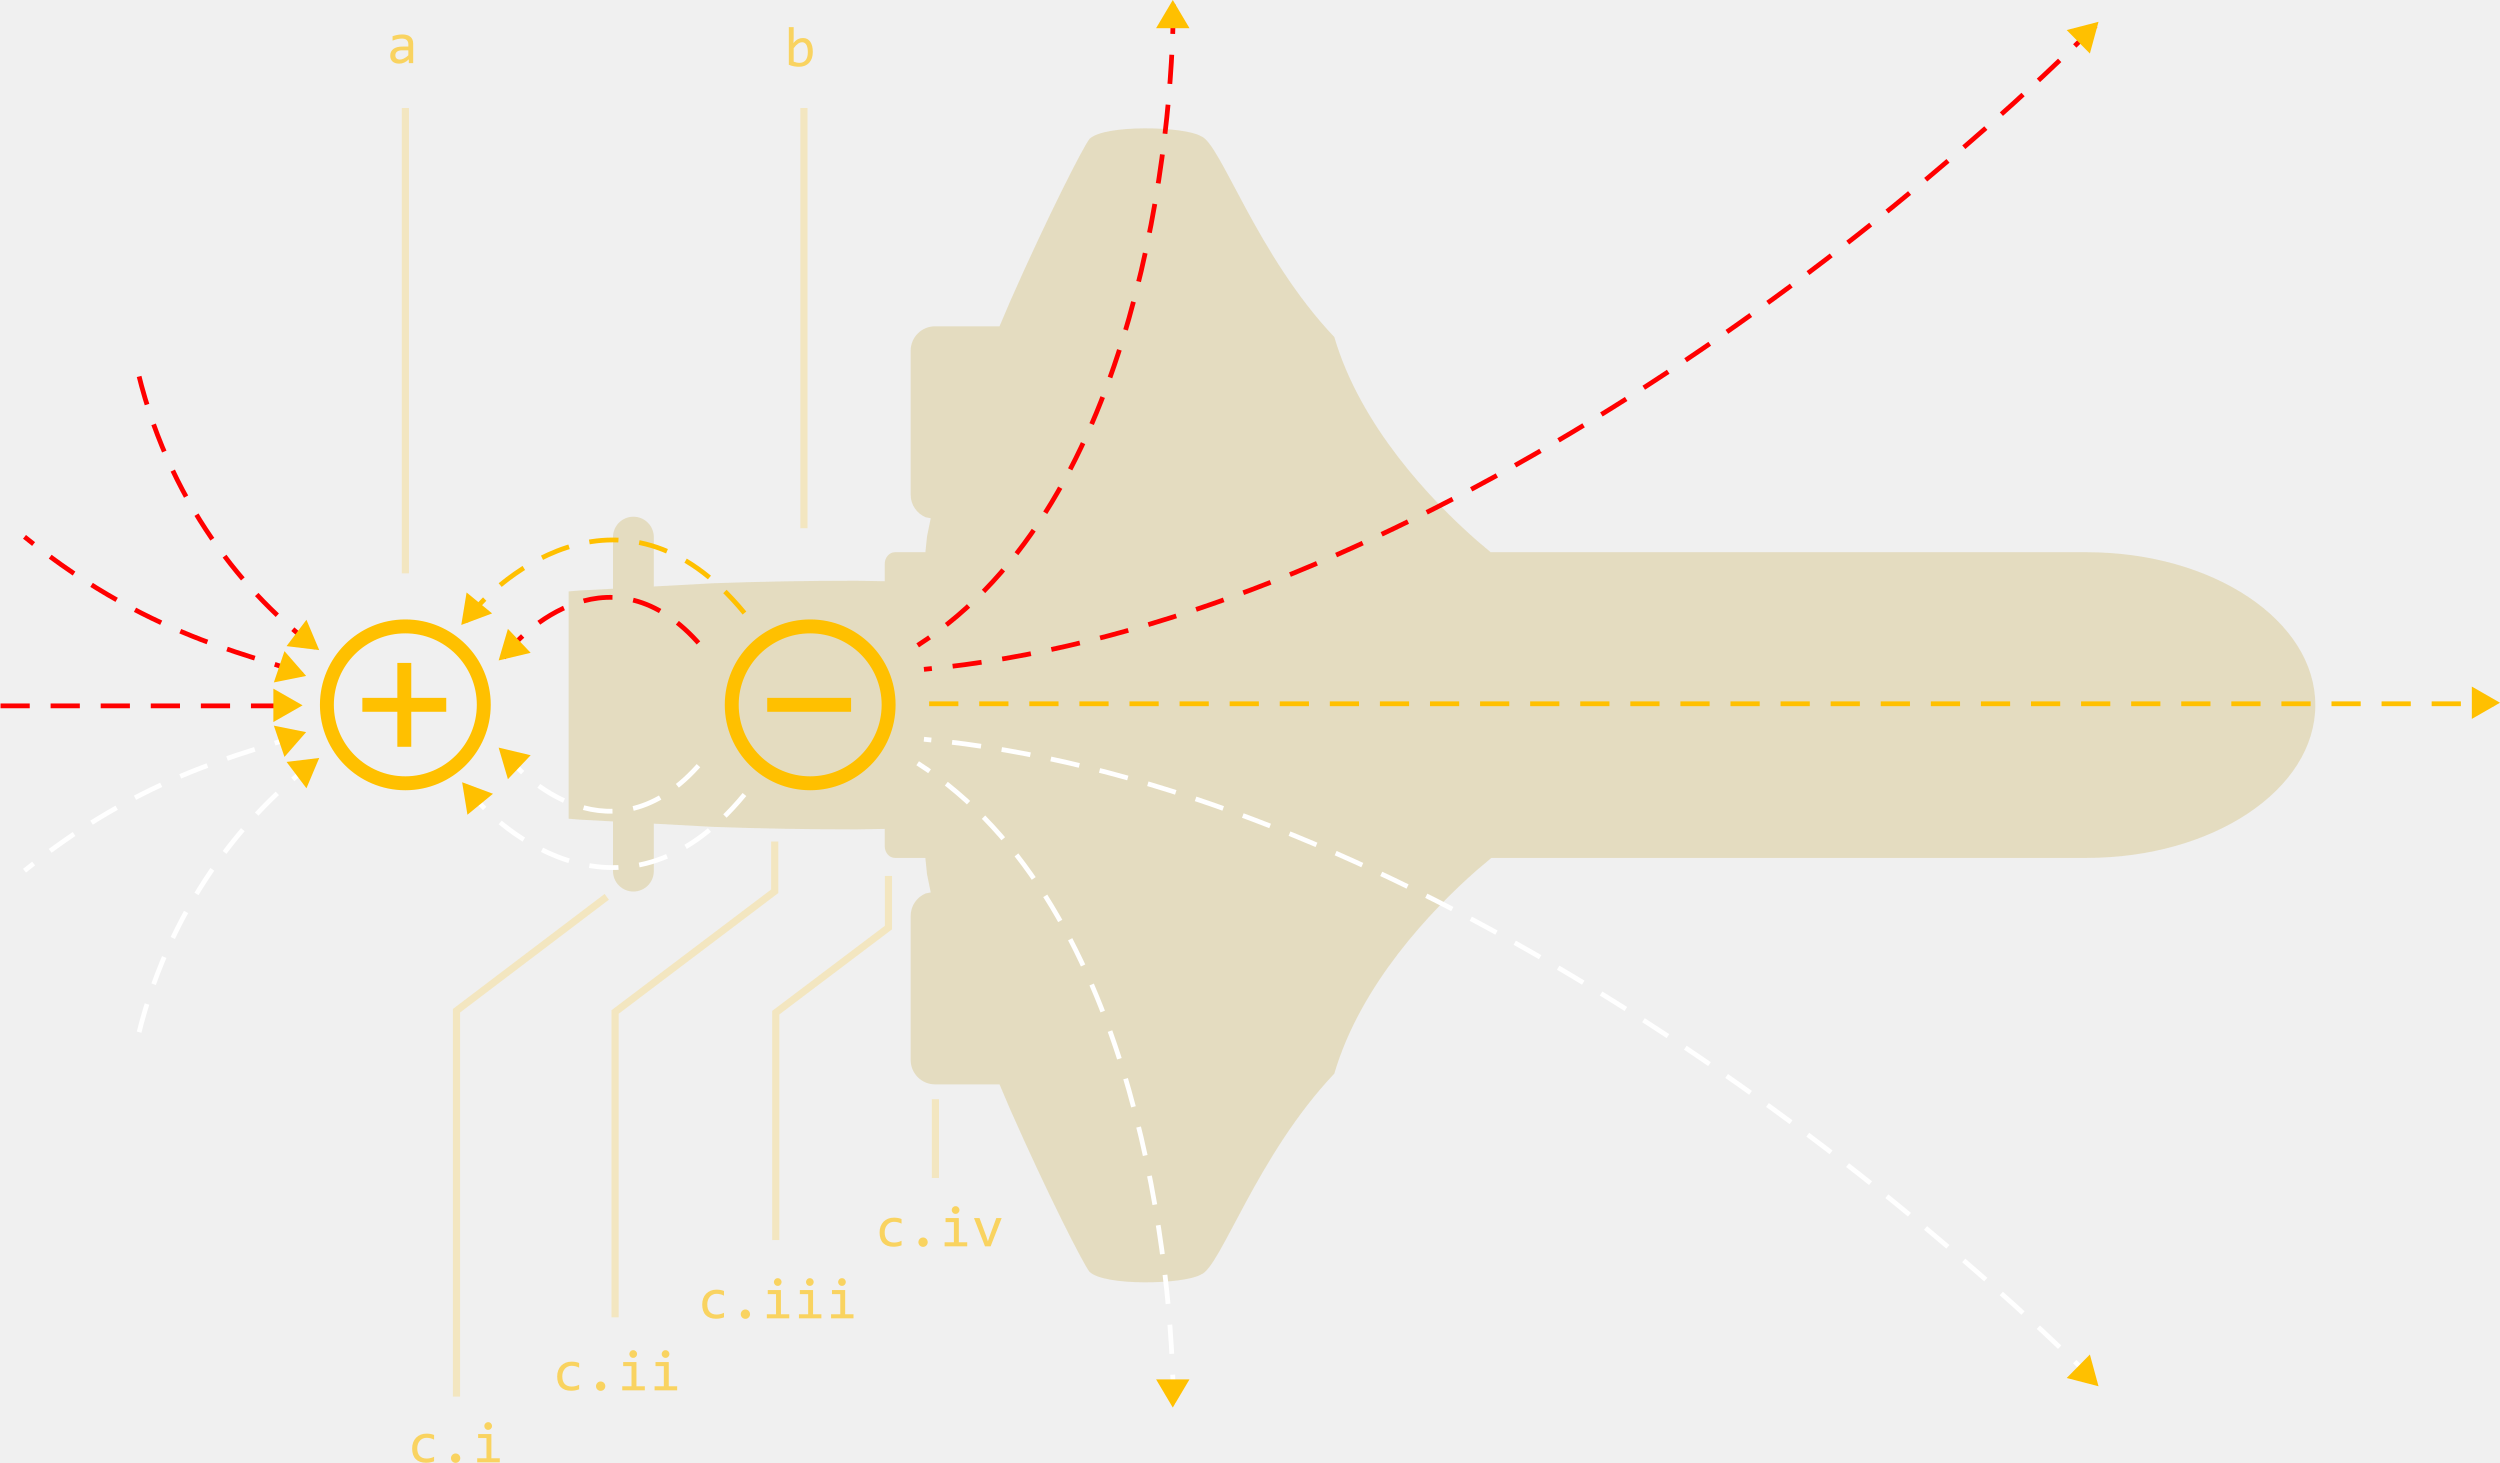
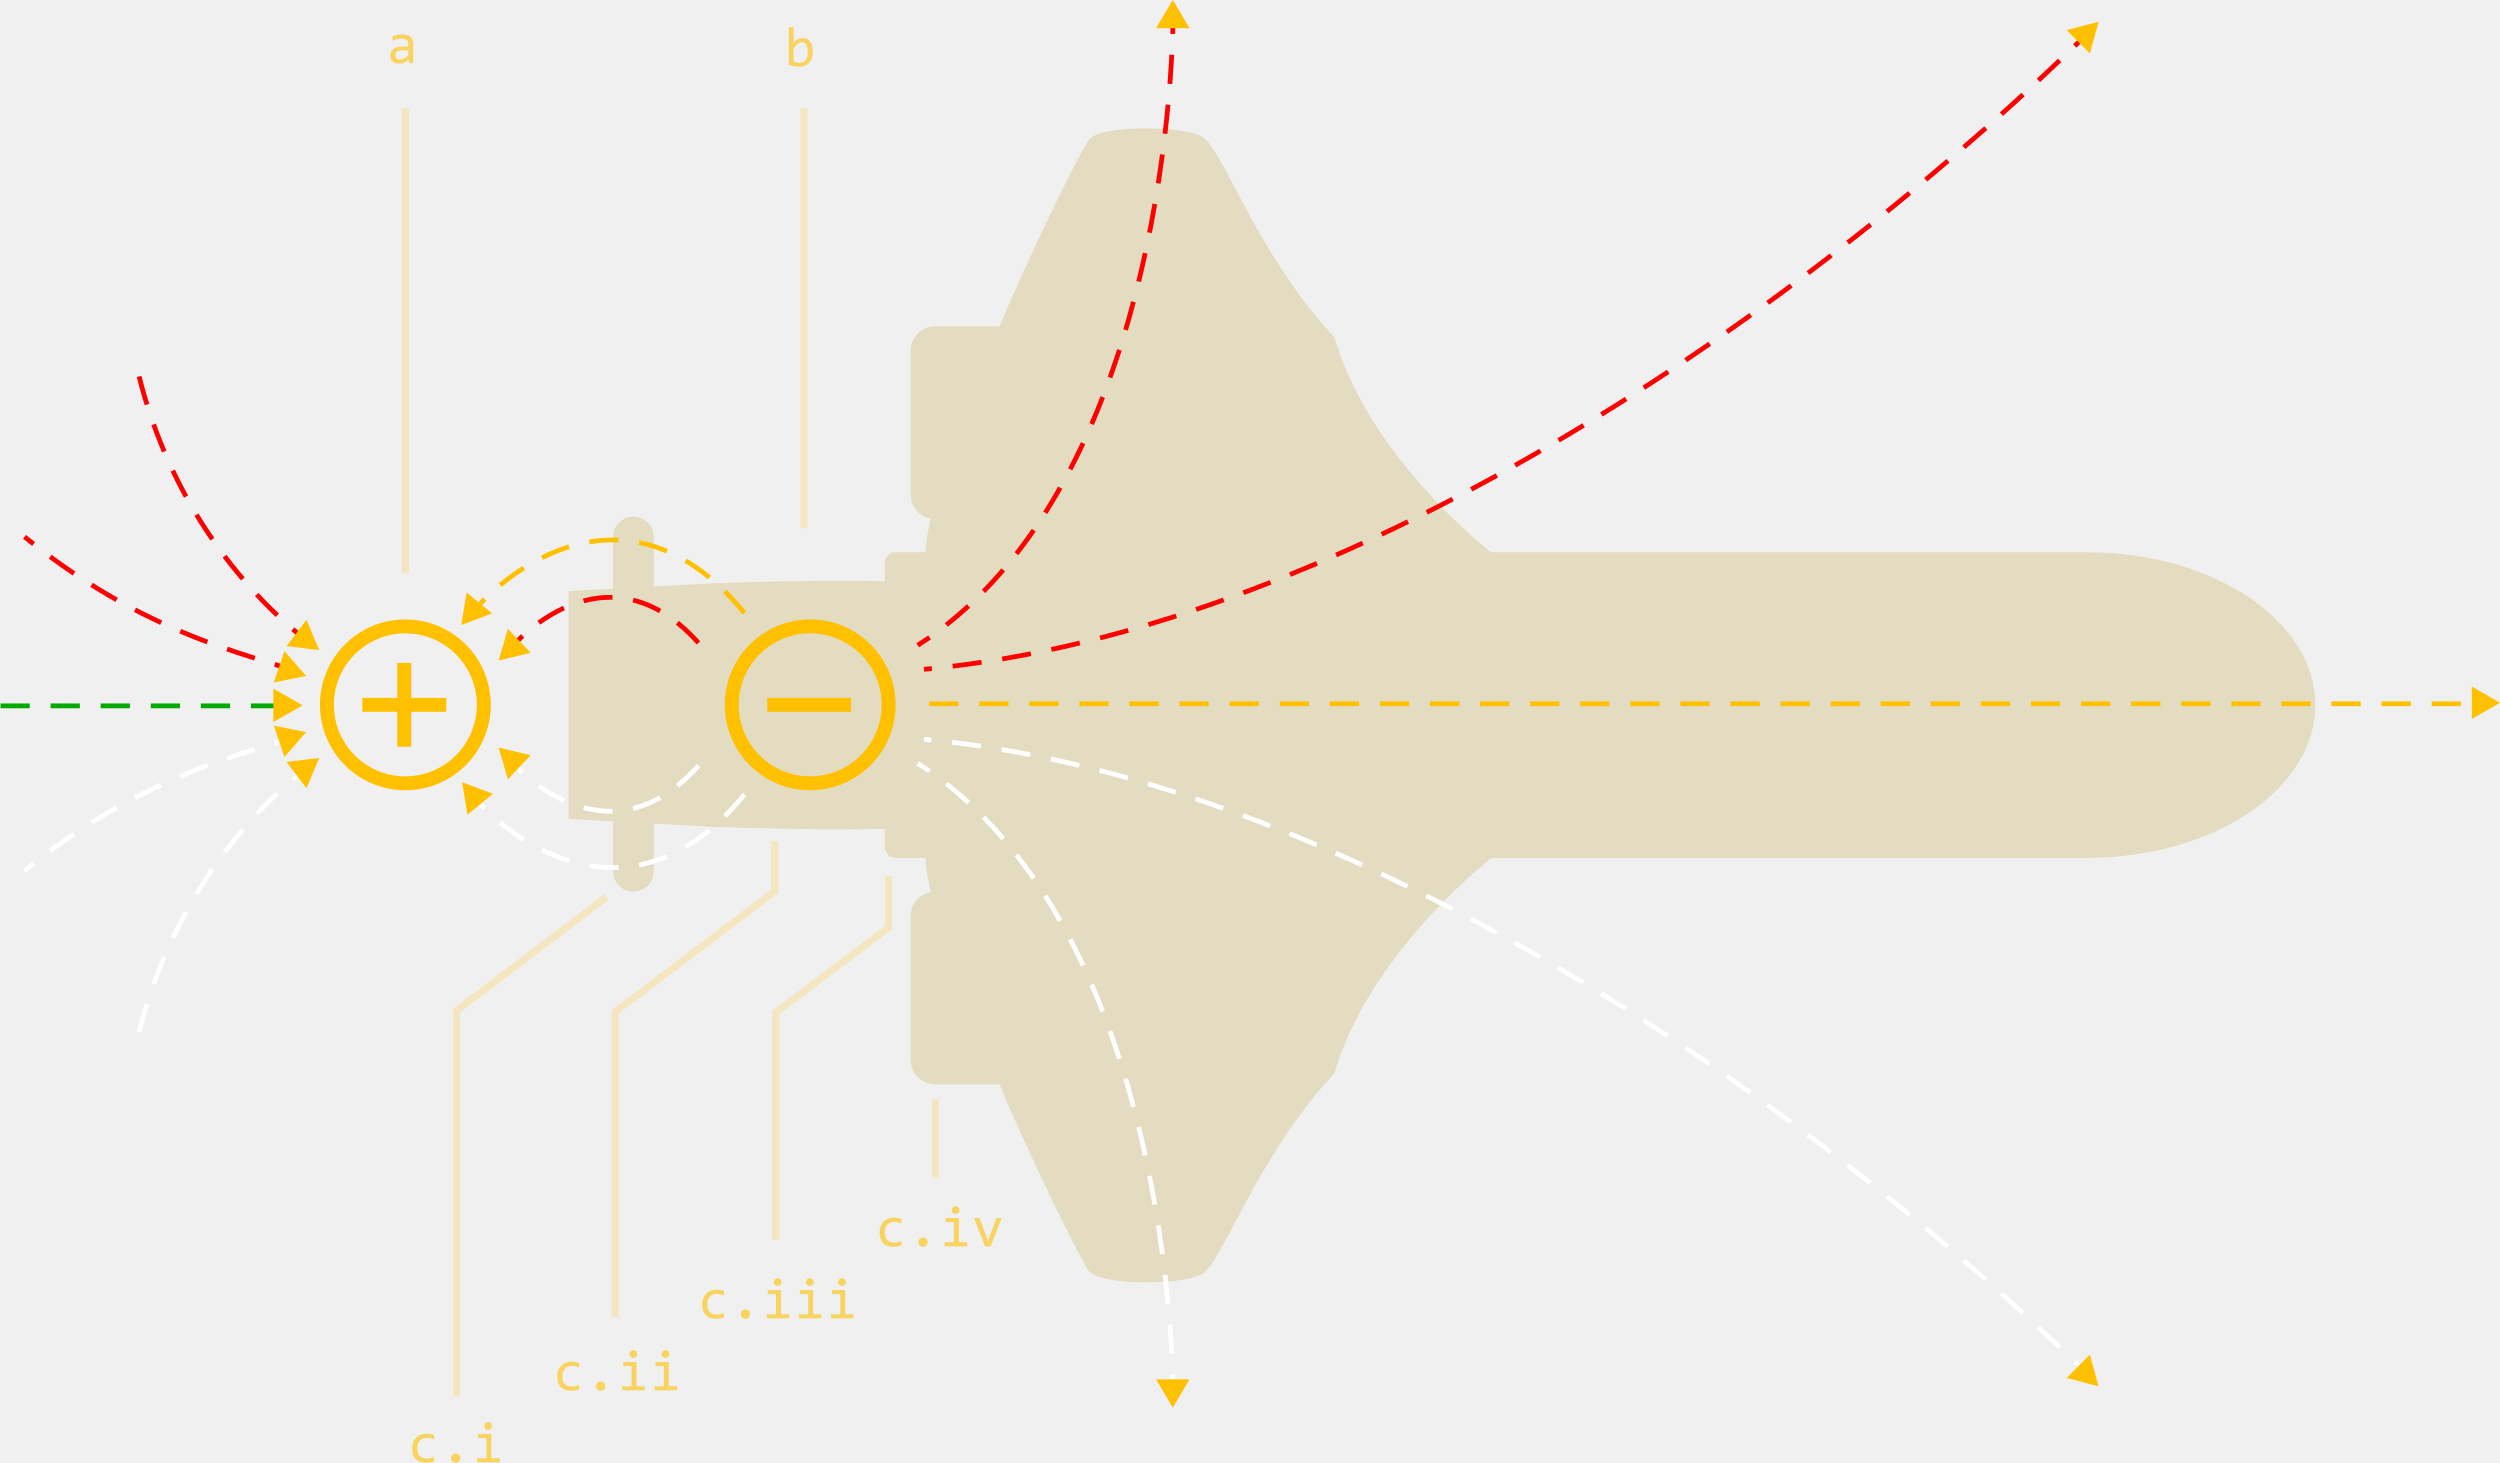
<svg xmlns="http://www.w3.org/2000/svg" width="2396" height="1402" xml:space="preserve" overflow="hidden">
  <style>
  .flux {
    stroke-dasharray: 28 20;
    animation: flux-move 6s linear infinite;
  }

  @keyframes flux-move {
    from { stroke-dashoffset: 0; }
    to   { stroke-dashoffset: -288; }
  }

    .reverse {
  animation-direction: reverse;
}
  
  </style>
  <defs>
    <clipPath id="clip0">
      <rect x="424" y="564" width="2396" height="1402" />
    </clipPath>
  </defs>
  <g clip-path="url(#clip0)" transform="translate(-424 -564)">
    <path d="M1167.5 1752.5 1167.5 1534.53 1275.5 1452.97 1275.5 1403.5" stroke="#FFC000" stroke-width="6.875" stroke-miterlimit="8" stroke-opacity="0.2" fill="none" fill-rule="evenodd" />
    <path d="M1013.5 1826.5 1013.5 1533.89 1166.5 1418.18 1166.5 1370.5" stroke="#FFC000" stroke-width="6.875" stroke-miterlimit="8" stroke-opacity="0.2" fill="none" fill-rule="evenodd" />
    <path d="M861.5 1902.5 861.5 1532.68 1005.5 1423.5" stroke="#FFC000" stroke-width="6.875" stroke-miterlimit="8" stroke-opacity="0.2" fill="none" fill-rule="evenodd" />
    <path d="M2643 1239.73C2643 1320.63 2544.92 1386.22 2423.94 1386.22L2423.86 1386.21 2423.82 1386.22 1853.31 1386.22 1839.43 1397.93C1795.42 1436.61 1727.78 1507.76 1702.82 1592.94 1628.37 1671.52 1593.75 1778.92 1575.06 1785.47 1566.92 1790.27 1543.7 1793.11 1520.76 1793 1497.82 1792.89 1475.17 1789.83 1468.16 1782.85 1462.19 1775.48 1427.7 1707.68 1392.49 1628.01L1381.94 1603.27 1320.17 1603.27C1307.25 1603.27 1296.78 1592.8 1296.78 1579.89L1296.78 1441.84C1296.78 1432.16 1302.67 1423.85 1311.06 1420.3L1316.02 1419.3 1312.47 1401.95 1310.85 1386.22 1281.69 1386.22C1276.29 1386.22 1271.92 1381.17 1271.92 1374.95L1271.92 1358.41 1244.58 1358.89C1197.55 1358.89 1151.65 1358.06 1107.31 1356.47L1050.61 1353.39 1050.61 1398.9C1050.61 1409.7 1041.85 1418.46 1031.05 1418.46 1020.25 1418.46 1011.49 1409.7 1011.49 1398.9L1011.49 1351.27 979.452 1349.53 969 1348.65 969 1130.82 979.452 1129.94 1011.49 1128.2 1011.49 1078.77C1011.49 1067.96 1020.25 1059.21 1031.05 1059.21 1041.85 1059.21 1050.61 1067.96 1050.61 1078.77L1050.61 1126.07 1107.31 1123C1151.65 1121.41 1197.55 1120.57 1244.58 1120.57L1271.92 1121.06 1271.92 1104.52C1271.92 1098.3 1276.29 1093.25 1281.69 1093.25L1310.9 1093.25 1312.47 1078.05 1316.02 1060.7 1311.06 1059.7C1302.67 1056.15 1296.78 1047.84 1296.78 1038.16L1296.78 900.11C1296.78 887.196 1307.25 876.728 1320.17 876.728L1381.94 876.728 1392.49 851.989C1427.7 772.319 1462.19 704.52 1468.16 697.153 1482.18 683.183 1558.78 684.929 1575.06 694.533 1593.75 701.082 1628.37 808.476 1702.82 887.057 1727.78 972.241 1795.42 1043.39 1839.43 1082.07L1852.68 1093.25 2423.82 1093.25 2423.86 1093.26 2423.94 1093.25C2544.92 1093.25 2643 1158.83 2643 1239.73Z" fill="#B88C00" fill-rule="evenodd" fill-opacity="0.2" />
    <path d="M812.5 667.5 812.5 1113.5" stroke="#FFC000" stroke-width="6.875" stroke-miterlimit="8" stroke-opacity="0.2" fill="none" fill-rule="evenodd" />
    <path d="M1194.5 667.5 1194.5 1070.26" stroke="#FFC000" stroke-width="6.875" stroke-miterlimit="8" stroke-opacity="0.2" fill="none" fill-rule="evenodd" />
    <path d="M0 0 0 75.47" stroke="#FFC000" stroke-width="6.875" stroke-miterlimit="8" stroke-opacity="0.2" fill="none" fill-rule="evenodd" transform="matrix(1 0 0 -1 1320.5 1692.97)" />
    <path d="M1192.73 604.48C1192.14 604.48 1191.54 604.573 1190.94 604.76 1190.33 604.947 1189.7 605.258 1189.05 605.693 1188.39 606.129 1187.71 606.707 1186.98 607.427 1186.26 608.147 1185.49 609.04 1184.66 610.107L1184.66 623.093C1185.58 623.449 1186.51 623.729 1187.45 623.933 1188.4 624.138 1189.3 624.24 1190.16 624.24 1191.23 624.24 1192.26 624.071 1193.23 623.733 1194.2 623.396 1195.06 622.831 1195.8 622.04 1196.54 621.249 1197.13 620.2 1197.57 618.893 1198.01 617.587 1198.23 615.964 1198.23 614.027 1198.23 612.622 1198.13 611.333 1197.92 610.16 1197.71 608.987 1197.39 607.982 1196.94 607.147 1196.5 606.311 1195.92 605.658 1195.23 605.187 1194.53 604.716 1193.7 604.48 1192.73 604.48ZM1180 590 1184.66 590 1184.66 600.373 1184.45 605.333C1185.79 603.538 1187.22 602.271 1188.75 601.534 1190.28 600.796 1191.92 600.427 1193.67 600.427 1195.21 600.427 1196.56 600.747 1197.72 601.387 1198.88 602.027 1199.85 602.929 1200.64 604.093 1201.43 605.258 1202.02 606.662 1202.41 608.307 1202.8 609.951 1203 611.787 1203 613.813 1203 616.035 1202.69 618.022 1202.08 619.773 1201.46 621.524 1200.58 623.009 1199.45 624.227 1198.31 625.444 1196.93 626.378 1195.31 627.026 1193.68 627.675 1191.85 628 1189.81 628 1188.22 628 1186.59 627.849 1184.93 627.547 1183.27 627.244 1181.63 626.764 1180 626.107Z" fill="#FFC000" fill-rule="evenodd" fill-opacity="0.6" />
    <path d="M809.478 612.212C808.327 612.212 807.335 612.328 806.502 612.562 805.67 612.795 804.988 613.127 804.456 613.558 803.925 613.989 803.531 614.505 803.274 615.106 803.017 615.707 802.889 616.385 802.889 617.138 802.889 617.659 802.969 618.157 803.128 618.633 803.287 619.108 803.544 619.53 803.898 619.898 804.253 620.266 804.713 620.558 805.28 620.773 805.847 620.988 806.538 621.096 807.353 621.096 808.415 621.096 809.633 620.769 811.006 620.114 812.379 619.458 813.827 618.422 815.35 617.004L815.35 612.212ZM809.584 597C811.196 597 812.649 597.18 813.942 597.539 815.235 597.898 816.329 598.445 817.223 599.181 818.118 599.917 818.804 600.841 819.282 601.954 819.761 603.067 820 604.377 820 605.885L820 624.516 815.855 624.516 815.749 620.881C814.296 622.335 812.822 623.385 811.325 624.031 809.828 624.677 808.256 625 806.608 625 805.085 625 803.783 624.802 802.703 624.408 801.622 624.013 800.732 623.47 800.033 622.779 799.333 622.088 798.819 621.276 798.491 620.342 798.164 619.409 798 618.395 798 617.3 798 614.59 798.996 612.467 800.989 610.933 802.982 609.398 805.926 608.631 809.823 608.631L815.35 608.631 815.35 606.262C815.35 604.664 814.845 603.385 813.836 602.425 812.826 601.465 811.285 600.985 809.212 600.985 807.707 600.985 806.223 601.155 804.762 601.497 803.301 601.837 801.791 602.322 800.232 602.95L800.232 598.723C800.816 598.508 801.467 598.297 802.185 598.091 802.902 597.884 803.659 597.7 804.456 597.539 805.253 597.377 806.086 597.247 806.954 597.148 807.822 597.05 808.699 597 809.584 597Z" fill="#FFC000" fill-rule="evenodd" fill-opacity="0.6" />
    <path d="M860.664 1957C861.274 1957 861.852 1957.12 862.399 1957.35 862.946 1957.59 863.421 1957.91 863.824 1958.32 864.228 1958.74 864.546 1959.22 864.779 1959.77 865.012 1960.32 865.129 1960.91 865.129 1961.54 865.129 1962.15 865.012 1962.73 864.779 1963.27 864.546 1963.81 864.228 1964.28 863.824 1964.69 863.421 1965.09 862.946 1965.41 862.399 1965.65 861.852 1965.88 861.274 1966 860.664 1966 860.036 1966 859.453 1965.88 858.915 1965.65 858.378 1965.41 857.907 1965.09 857.503 1964.69 857.1 1964.28 856.782 1963.81 856.549 1963.27 856.315 1962.73 856.199 1962.15 856.199 1961.54 856.199 1960.91 856.315 1960.32 856.549 1959.77 856.782 1959.22 857.1 1958.74 857.503 1958.32 857.907 1957.91 858.378 1957.59 858.915 1957.35 859.453 1957.12 860.036 1957 860.664 1957ZM882.235 1938.38 894.958 1938.38 894.958 1961.59 903 1961.59 903 1965.51 881.348 1965.51 881.348 1961.59 890.224 1961.59 890.224 1942.27 882.235 1942.27ZM832.61 1938C834.009 1938 835.318 1938.1 836.537 1938.3 837.756 1938.5 838.922 1938.82 840.034 1939.27L840.034 1943.76C838.868 1943.14 837.68 1942.7 836.47 1942.42 835.259 1942.14 834.009 1942 832.718 1942 831.516 1942 830.382 1942.23 829.315 1942.69 828.248 1943.15 827.311 1943.81 826.504 1944.68 825.698 1945.54 825.061 1946.59 824.595 1947.84 824.128 1949.08 823.895 1950.49 823.895 1952.05 823.895 1955.33 824.689 1957.79 826.276 1959.42 827.863 1961.05 830.064 1961.86 832.879 1961.86 834.152 1961.86 835.385 1961.72 836.577 1961.43 837.77 1961.14 838.922 1960.71 840.034 1960.14L840.034 1964.51C838.814 1964.98 837.564 1965.33 836.282 1965.55 835 1965.78 833.677 1965.89 832.314 1965.89 828.046 1965.89 824.761 1964.73 822.456 1962.41 820.152 1960.08 819 1956.68 819 1952.22 819 1950.07 819.332 1948.13 819.995 1946.38 820.659 1944.63 821.591 1943.14 822.793 1941.89 823.994 1940.65 825.429 1939.69 827.096 1939.01 828.764 1938.34 830.602 1938 832.61 1938ZM891.864 1927C892.385 1927 892.869 1927.09 893.317 1927.28 893.765 1927.47 894.155 1927.74 894.487 1928.08 894.819 1928.42 895.079 1928.82 895.267 1929.26 895.455 1929.7 895.549 1930.18 895.549 1930.7 895.549 1931.21 895.455 1931.68 895.267 1932.14 895.079 1932.59 894.819 1932.98 894.487 1933.32 894.155 1933.67 893.765 1933.93 893.317 1934.12 892.869 1934.31 892.385 1934.41 891.864 1934.41 891.345 1934.41 890.86 1934.31 890.412 1934.12 889.964 1933.93 889.574 1933.67 889.242 1933.32 888.91 1932.98 888.65 1932.59 888.462 1932.14 888.274 1931.68 888.18 1931.21 888.18 1930.7 888.18 1930.18 888.274 1929.7 888.462 1929.26 888.65 1928.82 888.91 1928.42 889.242 1928.08 889.574 1927.74 889.964 1927.47 890.412 1927.28 890.86 1927.09 891.345 1927 891.864 1927Z" fill="#FFC000" fill-rule="evenodd" fill-opacity="0.6" />
    <path d="M999.669 1888C1000.28 1888 1000.86 1888.12 1001.4 1888.35 1001.95 1888.59 1002.43 1888.91 1002.83 1889.32 1003.23 1889.74 1003.55 1890.22 1003.78 1890.77 1004.02 1891.32 1004.13 1891.91 1004.13 1892.54 1004.13 1893.15 1004.02 1893.73 1003.78 1894.27 1003.55 1894.81 1003.23 1895.28 1002.83 1895.69 1002.43 1896.09 1001.95 1896.41 1001.4 1896.65 1000.86 1896.88 1000.28 1897 999.669 1897 999.041 1897 998.459 1896.88 997.921 1896.65 997.382 1896.41 996.912 1896.09 996.508 1895.69 996.105 1895.28 995.786 1894.81 995.553 1894.27 995.32 1893.73 995.204 1893.15 995.204 1892.54 995.204 1891.91 995.32 1891.32 995.553 1890.77 995.786 1890.22 996.105 1889.74 996.508 1889.32 996.912 1888.91 997.382 1888.59 997.921 1888.35 998.459 1888.12 999.041 1888 999.669 1888ZM1052.23 1869.38 1064.96 1869.38 1064.96 1892.59 1073 1892.59 1073 1896.51 1051.35 1896.51 1051.35 1892.59 1060.22 1892.59 1060.22 1873.27 1052.23 1873.27ZM1021.24 1869.38 1033.97 1869.38 1033.97 1892.59 1042.01 1892.59 1042.01 1896.51 1020.36 1896.51 1020.36 1892.59 1029.23 1892.59 1029.23 1873.27 1021.24 1873.27ZM971.612 1869C973.011 1869 974.32 1869.1 975.539 1869.3 976.759 1869.5 977.924 1869.82 979.036 1870.27L979.036 1874.76C977.871 1874.14 976.683 1873.7 975.472 1873.42 974.261 1873.14 973.011 1873 971.719 1873 970.518 1873 969.384 1873.23 968.316 1873.69 967.249 1874.15 966.312 1874.81 965.505 1875.68 964.698 1876.54 964.062 1877.59 963.595 1878.84 963.129 1880.08 962.896 1881.49 962.896 1883.05 962.896 1886.33 963.69 1888.79 965.277 1890.42 966.864 1892.05 969.065 1892.87 971.881 1892.87 973.154 1892.87 974.387 1892.72 975.58 1892.43 976.772 1892.14 977.924 1891.71 979.036 1891.14L979.036 1895.51C977.817 1895.98 976.566 1896.33 975.284 1896.55 974.001 1896.78 972.679 1896.89 971.316 1896.89 967.048 1896.89 963.761 1895.73 961.457 1893.41 959.152 1891.08 958 1887.68 958 1883.22 958 1881.07 958.332 1879.13 958.995 1877.38 959.659 1875.63 960.592 1874.14 961.793 1872.89 962.995 1871.65 964.429 1870.69 966.097 1870.01 967.765 1869.34 969.603 1869 971.612 1869ZM1061.86 1858C1062.38 1858 1062.87 1858.09 1063.32 1858.28 1063.76 1858.47 1064.15 1858.74 1064.49 1859.08 1064.82 1859.42 1065.08 1859.82 1065.27 1860.26 1065.45 1860.7 1065.55 1861.18 1065.55 1861.7 1065.55 1862.21 1065.45 1862.68 1065.27 1863.13 1065.08 1863.59 1064.82 1863.98 1064.49 1864.32 1064.15 1864.67 1063.76 1864.93 1063.32 1865.12 1062.87 1865.31 1062.38 1865.41 1061.86 1865.41 1061.34 1865.41 1060.86 1865.31 1060.41 1865.12 1059.96 1864.93 1059.57 1864.67 1059.24 1864.32 1058.91 1863.98 1058.65 1863.59 1058.46 1863.13 1058.27 1862.68 1058.18 1862.21 1058.18 1861.7 1058.18 1861.18 1058.27 1860.7 1058.46 1860.26 1058.65 1859.82 1058.91 1859.42 1059.24 1859.08 1059.57 1858.74 1059.96 1858.47 1060.41 1858.28 1060.86 1858.09 1061.34 1858 1061.86 1858ZM1030.87 1858C1031.39 1858 1031.88 1858.09 1032.33 1858.28 1032.77 1858.47 1033.16 1858.74 1033.5 1859.08 1033.83 1859.42 1034.09 1859.82 1034.28 1860.26 1034.46 1860.7 1034.56 1861.18 1034.56 1861.7 1034.56 1862.21 1034.46 1862.68 1034.28 1863.13 1034.09 1863.59 1033.83 1863.98 1033.5 1864.32 1033.16 1864.67 1032.77 1864.93 1032.33 1865.12 1031.88 1865.31 1031.39 1865.41 1030.87 1865.41 1030.35 1865.41 1029.87 1865.31 1029.42 1865.12 1028.97 1864.93 1028.58 1864.67 1028.25 1864.32 1027.92 1863.98 1027.66 1863.59 1027.47 1863.13 1027.28 1862.68 1027.19 1862.21 1027.19 1861.7 1027.19 1861.18 1027.28 1860.7 1027.47 1860.26 1027.66 1859.82 1027.92 1859.42 1028.25 1859.08 1028.58 1858.74 1028.97 1858.47 1029.42 1858.28 1029.87 1858.09 1030.35 1858 1030.87 1858Z" fill="#FFC000" fill-rule="evenodd" fill-opacity="0.6" />
    <path d="M1138.39 1819C1138.99 1819 1139.57 1819.12 1140.11 1819.35 1140.65 1819.59 1141.13 1819.91 1141.53 1820.32 1141.93 1820.74 1142.24 1821.22 1142.47 1821.77 1142.71 1822.32 1142.82 1822.91 1142.82 1823.54 1142.82 1824.15 1142.71 1824.73 1142.47 1825.27 1142.24 1825.81 1141.93 1826.28 1141.53 1826.69 1141.13 1827.09 1140.65 1827.41 1140.11 1827.65 1139.57 1827.88 1138.99 1828 1138.39 1828 1137.76 1828 1137.18 1827.88 1136.65 1827.65 1136.12 1827.41 1135.65 1827.09 1135.25 1826.69 1134.85 1826.28 1134.53 1825.81 1134.3 1825.27 1134.07 1824.73 1133.95 1824.15 1133.95 1823.54 1133.95 1822.91 1134.07 1822.32 1134.3 1821.77 1134.53 1821.22 1134.85 1820.74 1135.25 1820.32 1135.65 1819.91 1136.12 1819.59 1136.65 1819.35 1137.18 1819.12 1137.76 1819 1138.39 1819ZM1221.37 1800.38 1234.01 1800.38 1234.01 1823.59 1242 1823.59 1242 1827.51 1220.49 1827.51 1220.49 1823.59 1229.31 1823.59 1229.31 1804.27 1221.37 1804.27ZM1190.59 1800.38 1203.23 1800.38 1203.23 1823.59 1211.22 1823.59 1211.22 1827.51 1189.71 1827.51 1189.71 1823.59 1198.53 1823.59 1198.53 1804.27 1190.59 1804.27ZM1159.81 1800.38 1172.45 1800.38 1172.45 1823.59 1180.44 1823.59 1180.44 1827.51 1158.93 1827.51 1158.93 1823.59 1167.75 1823.59 1167.75 1804.27 1159.81 1804.27ZM1110.52 1800C1111.91 1800 1113.21 1800.1 1114.42 1800.3 1115.63 1800.5 1116.79 1800.82 1117.89 1801.27L1117.89 1805.76C1116.74 1805.14 1115.56 1804.7 1114.35 1804.42 1113.15 1804.14 1111.91 1804 1110.63 1804 1109.43 1804 1108.31 1804.23 1107.25 1804.69 1106.19 1805.15 1105.26 1805.81 1104.45 1806.68 1103.65 1807.54 1103.02 1808.59 1102.56 1809.84 1102.09 1811.08 1101.86 1812.49 1101.86 1814.05 1101.86 1817.33 1102.65 1819.79 1104.23 1821.42 1105.8 1823.05 1107.99 1823.86 1110.79 1823.86 1112.05 1823.86 1113.28 1823.72 1114.46 1823.43 1115.64 1823.14 1116.79 1822.71 1117.89 1822.14L1117.89 1826.51C1116.68 1826.98 1115.44 1827.33 1114.17 1827.55 1112.89 1827.78 1111.58 1827.89 1110.23 1827.89 1105.99 1827.89 1102.72 1826.73 1100.43 1824.41 1098.14 1822.08 1097 1818.68 1097 1814.22 1097 1812.07 1097.33 1810.13 1097.99 1808.38 1098.65 1806.63 1099.57 1805.14 1100.77 1803.89 1101.96 1802.65 1103.39 1801.69 1105.04 1801.01 1106.7 1800.34 1108.52 1800 1110.52 1800ZM1230.94 1789C1231.46 1789 1231.94 1789.09 1232.38 1789.28 1232.83 1789.47 1233.21 1789.74 1233.54 1790.08 1233.87 1790.42 1234.13 1790.82 1234.32 1791.26 1234.51 1791.7 1234.6 1792.18 1234.6 1792.7 1234.6 1793.21 1234.51 1793.68 1234.32 1794.13 1234.13 1794.59 1233.87 1794.98 1233.54 1795.32 1233.21 1795.67 1232.83 1795.93 1232.38 1796.12 1231.94 1796.31 1231.46 1796.41 1230.94 1796.41 1230.42 1796.41 1229.94 1796.31 1229.5 1796.12 1229.05 1795.93 1228.66 1795.67 1228.33 1795.32 1228 1794.98 1227.75 1794.59 1227.56 1794.13 1227.37 1793.68 1227.28 1793.21 1227.28 1792.7 1227.28 1792.18 1227.37 1791.7 1227.56 1791.26 1227.75 1790.82 1228 1790.42 1228.33 1790.08 1228.66 1789.74 1229.05 1789.47 1229.5 1789.28 1229.94 1789.09 1230.42 1789 1230.94 1789ZM1200.16 1789C1200.68 1789 1201.16 1789.09 1201.6 1789.28 1202.05 1789.47 1202.43 1789.74 1202.76 1790.08 1203.09 1790.42 1203.35 1790.82 1203.54 1791.26 1203.73 1791.7 1203.82 1792.18 1203.82 1792.7 1203.82 1793.21 1203.73 1793.68 1203.54 1794.13 1203.35 1794.59 1203.09 1794.98 1202.76 1795.32 1202.43 1795.67 1202.05 1795.93 1201.6 1796.12 1201.16 1796.31 1200.68 1796.41 1200.16 1796.41 1199.64 1796.41 1199.16 1796.31 1198.72 1796.12 1198.27 1795.93 1197.88 1795.67 1197.55 1795.32 1197.22 1794.98 1196.97 1794.59 1196.78 1794.13 1196.59 1793.68 1196.5 1793.21 1196.5 1792.7 1196.5 1792.18 1196.59 1791.7 1196.78 1791.26 1196.97 1790.82 1197.22 1790.42 1197.55 1790.08 1197.88 1789.74 1198.27 1789.47 1198.72 1789.28 1199.16 1789.09 1199.64 1789 1200.16 1789ZM1169.38 1789C1169.9 1789 1170.38 1789.09 1170.82 1789.28 1171.27 1789.47 1171.66 1789.74 1171.98 1790.08 1172.31 1790.42 1172.57 1790.82 1172.76 1791.26 1172.95 1791.7 1173.04 1792.18 1173.04 1792.7 1173.04 1793.21 1172.95 1793.68 1172.76 1794.13 1172.57 1794.59 1172.31 1794.98 1171.98 1795.32 1171.66 1795.67 1171.27 1795.93 1170.82 1796.12 1170.38 1796.31 1169.9 1796.41 1169.38 1796.41 1168.86 1796.41 1168.38 1796.31 1167.94 1796.12 1167.49 1795.93 1167.1 1795.67 1166.77 1795.32 1166.45 1794.98 1166.19 1794.59 1166 1794.13 1165.81 1793.68 1165.72 1793.21 1165.72 1792.7 1165.72 1792.18 1165.81 1791.7 1166 1791.26 1166.19 1790.82 1166.45 1790.42 1166.77 1790.08 1167.1 1789.74 1167.49 1789.47 1167.94 1789.28 1168.38 1789.09 1168.86 1789 1169.38 1789Z" fill="#FFC000" fill-rule="evenodd" fill-opacity="0.6" />
    <path d="M1308.65 1750C1309.26 1750 1309.84 1750.12 1310.39 1750.35 1310.93 1750.59 1311.41 1750.91 1311.81 1751.32 1312.22 1751.74 1312.53 1752.22 1312.77 1752.77 1313 1753.32 1313.12 1753.91 1313.12 1754.54 1313.12 1755.15 1313 1755.73 1312.77 1756.27 1312.53 1756.81 1312.22 1757.28 1311.81 1757.69 1311.41 1758.09 1310.93 1758.41 1310.39 1758.65 1309.84 1758.88 1309.26 1759 1308.65 1759 1308.03 1759 1307.44 1758.88 1306.91 1758.65 1306.37 1758.41 1305.9 1758.09 1305.49 1757.69 1305.09 1757.28 1304.77 1756.81 1304.54 1756.27 1304.31 1755.73 1304.19 1755.15 1304.19 1754.54 1304.19 1753.91 1304.31 1753.32 1304.54 1752.77 1304.77 1752.22 1305.09 1751.74 1305.49 1751.32 1305.9 1750.91 1306.37 1750.59 1306.91 1750.35 1307.44 1750.12 1308.03 1750 1308.65 1750ZM1357.46 1731.38 1362.78 1731.38 1369.4 1749.32 1370.82 1753.7 1372.3 1749.22 1378.86 1731.38 1384 1731.38 1373.41 1758.51 1368.03 1758.51ZM1330.22 1731.38 1342.94 1731.38 1342.94 1754.59 1350.98 1754.59 1350.98 1758.51 1329.33 1758.51 1329.33 1754.59 1338.21 1754.59 1338.21 1735.27 1330.22 1735.27ZM1280.61 1731C1282 1731 1283.31 1731.1 1284.53 1731.3 1285.75 1731.5 1286.92 1731.82 1288.03 1732.27L1288.03 1736.76C1286.86 1736.14 1285.68 1735.7 1284.47 1735.42 1283.26 1735.14 1282 1735 1280.71 1735 1279.51 1735 1278.38 1735.23 1277.31 1735.69 1276.25 1736.15 1275.31 1736.81 1274.5 1737.68 1273.7 1738.54 1273.06 1739.59 1272.59 1740.84 1272.13 1742.08 1271.89 1743.49 1271.89 1745.05 1271.89 1748.33 1272.69 1750.79 1274.27 1752.42 1275.86 1754.05 1278.06 1754.86 1280.88 1754.86 1282.15 1754.86 1283.38 1754.72 1284.57 1754.43 1285.77 1754.14 1286.92 1753.71 1288.03 1753.14L1288.03 1757.51C1286.81 1757.98 1285.56 1758.33 1284.28 1758.55 1283 1758.78 1281.67 1758.89 1280.31 1758.89 1276.04 1758.89 1272.76 1757.73 1270.46 1755.41 1268.15 1753.08 1267 1749.68 1267 1745.22 1267 1743.07 1267.33 1741.13 1267.99 1739.38 1268.66 1737.63 1269.59 1736.14 1270.79 1734.89 1271.99 1733.65 1273.43 1732.69 1275.09 1732.01 1276.76 1731.34 1278.6 1731 1280.61 1731ZM1339.85 1720C1340.37 1720 1340.85 1720.09 1341.3 1720.28 1341.75 1720.47 1342.14 1720.74 1342.47 1721.08 1342.8 1721.42 1343.06 1721.82 1343.25 1722.26 1343.44 1722.7 1343.53 1723.18 1343.53 1723.7 1343.53 1724.21 1343.44 1724.68 1343.25 1725.14 1343.06 1725.59 1342.8 1725.98 1342.47 1726.32 1342.14 1726.67 1341.75 1726.93 1341.3 1727.12 1340.85 1727.31 1340.37 1727.41 1339.85 1727.41 1339.33 1727.41 1338.84 1727.31 1338.39 1727.12 1337.95 1726.93 1337.56 1726.67 1337.22 1726.32 1336.89 1725.98 1336.63 1725.59 1336.44 1725.14 1336.26 1724.68 1336.16 1724.21 1336.16 1723.7 1336.16 1723.18 1336.26 1722.7 1336.44 1722.26 1336.63 1721.82 1336.89 1721.42 1337.22 1721.08 1337.56 1720.74 1337.95 1720.47 1338.39 1720.28 1338.84 1720.09 1339.33 1720 1339.85 1720Z" fill="#FFC000" fill-rule="evenodd" fill-opacity="0.6" />
    <path class="flux" d="M1314.5 1238.5 2814.36 1238.5" stroke="#FFC000" stroke-width="4.583" stroke-miterlimit="8" fill="none" fill-rule="evenodd" />
-     <path class="flux" d="M424.5 1240.5 710.287 1240.5" stroke="#FF0000" stroke-width="4.583" stroke-miterlimit="8" fill="none" fill-rule="evenodd" />
+     <path class="flux reverse" d="M424.5 1240.5 710.287 1240.5" stroke="#00aa00" stroke-width="4.583" stroke-miterlimit="8" fill="none" fill-rule="evenodd" />
    <path class="flux reverse" d="M870.5 1159.5C891.212 1126.99 1018 1006.2 1137.5 1151.51" stroke="#FFC000" stroke-width="4.583" stroke-miterlimit="8" fill="none" fill-rule="evenodd" />
    <path class="flux" d="M906.5 1194.5C921.549 1170.33 1013.67 1080.51 1100.5 1188.56" stroke="#FF0000" stroke-width="4.583" stroke-miterlimit="8" fill="none" fill-rule="evenodd" />
    <path class="flux" d="M726.5 1184.5C662.309 1136.95 583.137 1045.72 553.5 908.5" stroke="#FF0000" stroke-width="4.583" stroke-miterlimit="8" fill="none" fill-rule="evenodd" />
    <path class="flux" d="M713.5 1210.5C683.827 1194.49 573.964 1181.34 447.5 1078.5" stroke="#FF0000" stroke-width="4.583" stroke-miterlimit="8" fill="none" fill-rule="evenodd" />
    <path class="flux" d="M2432.5 588.5C2172.44 845.562 1726.51 1166.59 1309.5 1205.5" stroke="#FF0000" stroke-width="4.583" stroke-miterlimit="8" fill="none" fill-rule="evenodd" />
    <path class="flux" d="M1548.5 568.5C1548.11 688.567 1517.29 1045.09 1303.5 1182.5" stroke="#FF0000" stroke-width="4.583" stroke-miterlimit="8" fill="none" fill-rule="evenodd" />
    <g>
      <g>
        <g>
          <path d="M1200.5 1162.31C1157.86 1162.3 1123.28 1196.86 1123.27 1239.5 1123.26 1282.14 1157.81 1316.72 1200.46 1316.73 1243.1 1316.74 1277.68 1282.19 1277.69 1239.54 1277.69 1239.54 1277.69 1239.53 1277.69 1239.52 1277.71 1196.9 1243.18 1162.33 1200.56 1162.31 1200.54 1162.31 1200.52 1162.31 1200.5 1162.31ZM1200.5 1312.67C1160.1 1312.68 1127.34 1279.94 1127.33 1239.54 1127.32 1199.14 1160.06 1166.39 1200.46 1166.37 1240.85 1166.36 1273.61 1199.1 1273.62 1239.5 1273.62 1239.51 1273.62 1239.52 1273.62 1239.53 1273.58 1279.9 1240.87 1312.62 1200.5 1312.67Z" stroke="#FFC000" stroke-width="9.286" fill="#FFC000" />
          <path d="M1163.94 1237.47 1235.03 1237.47 1235.03 1241.53 1163.94 1241.53Z" stroke="#FFC000" stroke-width="9.286" fill="#FFC000" />
        </g>
      </g>
    </g>
    <g>
      <g>
        <g>
          <path d="M812.5 1162.31C769.858 1162.3 735.28 1196.86 735.268 1239.5 735.255 1282.14 769.813 1316.72 812.455 1316.73 855.097 1316.74 889.675 1282.19 889.687 1239.54 889.687 1239.54 889.687 1239.53 889.687 1239.52 889.71 1196.9 855.179 1162.33 812.561 1162.31 812.541 1162.31 812.52 1162.31 812.5 1162.31ZM812.5 1312.67C772.102 1312.68 739.343 1279.94 739.33 1239.54 739.318 1199.14 772.057 1166.39 812.455 1166.37 852.853 1166.36 885.613 1199.1 885.625 1239.5 885.625 1239.51 885.625 1239.52 885.625 1239.53 885.585 1279.9 852.873 1312.62 812.5 1312.67Z" stroke="#FFC000" stroke-width="9.286" fill="#FFC000" />
          <path d="M813.516 1203.98 809.453 1203.98 809.453 1237.47 775.938 1237.47 775.938 1241.53 809.453 1241.53 809.453 1275.08 813.516 1275.08 813.516 1241.53 847.031 1241.53 847.031 1237.47 813.516 1237.47 813.516 1203.98Z" stroke="#FFC000" stroke-width="9.286" fill="#FFC000" />
        </g>
      </g>
    </g>
    <path class="flux" d="M78 267C45.495 246.288-75.304 119.501 70.01 0" stroke="#FFFFFF" stroke-width="4.583" stroke-miterlimit="8" fill="none" fill-rule="evenodd" transform="matrix(-1.83697e-16 -1 -1 1.83697e-16 1137.5 1395.5)" />
    <path class="flux" d="M58 194C33.83 178.951-55.995 86.828 52.058 0" stroke="#FFFFFF" stroke-width="4.583" stroke-miterlimit="8" fill="none" fill-rule="evenodd" transform="matrix(-1.83697e-16 -1 -1 1.83697e-16 1100.5 1341.5)" />
    <path class="flux" d="M173 276C108.809 228.446 29.637 137.221 0 0" stroke="#FFFFFF" stroke-width="4.583" stroke-miterlimit="8" fill="none" fill-rule="evenodd" transform="matrix(1 0 0 -1 553.5 1569.5)" />
    <path class="flux" d="M266 132C236.326 115.994 126.464 102.836 0 0" stroke="#FFFFFF" stroke-width="4.583" stroke-miterlimit="8" fill="none" fill-rule="evenodd" transform="matrix(1 0 0 -1 447.5 1398.5)" />
    <path class="flux" d="M616 1123C359.355 862.939 38.847 417.015 0 0" stroke="#FFFFFF" stroke-width="4.583" stroke-miterlimit="8" fill="none" fill-rule="evenodd" transform="matrix(6.12323e-17 1 1 -6.12323e-17 1309.5 1272.5)" />
    <path class="flux" d="M614 245C493.933 244.609 137.414 213.792 0 0" stroke="#FFFFFF" stroke-width="4.583" stroke-miterlimit="8" fill="none" fill-rule="evenodd" transform="matrix(6.12323e-17 1 1 -6.12323e-17 1303.5 1295.5)" />
    <path d="M1532 591 1548 564 1564 591Z" fill="#FFC000" fill-rule="evenodd" />
    <path d="M2404.69 592.797 2435.24 584.881 2426.94 615.323Z" fill="#FFC000" fill-rule="evenodd" />
    <path d="M2793 1222 2820 1237.5 2793 1253Z" fill="#FFC000" fill-rule="evenodd" />
    <path d="M895.643 1151.9 866.089 1162.95 871.175 1131.81Z" fill="#FFC000" fill-rule="evenodd" />
    <path d="M932.585 1189.65 901.893 1196.97 910.783 1166.7Z" fill="#FFC000" fill-rule="evenodd" />
    <path d="M686 1224 714 1240 686 1256Z" fill="#FFC000" fill-rule="evenodd" />
    <path d="M696.637 1188.05 717.389 1211.81 686.456 1218.03Z" fill="#FFC000" fill-rule="evenodd" />
    <path d="M717.698 1157.98 729.947 1187.06 698.626 1183.25Z" fill="#FFC000" fill-rule="evenodd" />
    <path d="M0 27 16 0 32 27Z" fill="#FFC000" fill-rule="evenodd" transform="matrix(1 0 0 -1 1532 1913)" />
    <path d="M0 27.293 15.83 0 31.66 27.293Z" fill="#FFC000" fill-rule="evenodd" transform="matrix(0.702707 -0.71148 -0.71148 -0.702707 2424.11 1903.86)" />
    <path d="M0 27.293 15.83 0 31.66 27.293Z" fill="#FFC000" fill-rule="evenodd" transform="matrix(-0.772855 0.634583 0.634583 0.772855 879.142 1303.66)" />
    <path d="M0 27.293 15.83 0 31.66 27.293Z" fill="#FFC000" fill-rule="evenodd" transform="matrix(-0.688629 0.725114 0.725114 0.688629 912.794 1269.03)" />
    <path d="M0 27.293 15.83 0 31.66 27.293Z" fill="#FFC000" fill-rule="evenodd" transform="matrix(-0.321579 -0.946883 -0.946883 0.321579 722.48 1280.66)" />
    <path d="M0 27.293 15.83 0 31.66 27.293Z" fill="#FFC000" fill-rule="evenodd" transform="matrix(-0.602418 -0.79818 -0.79818 0.602418 739.483 1303.05)" />
  </g>
</svg>
